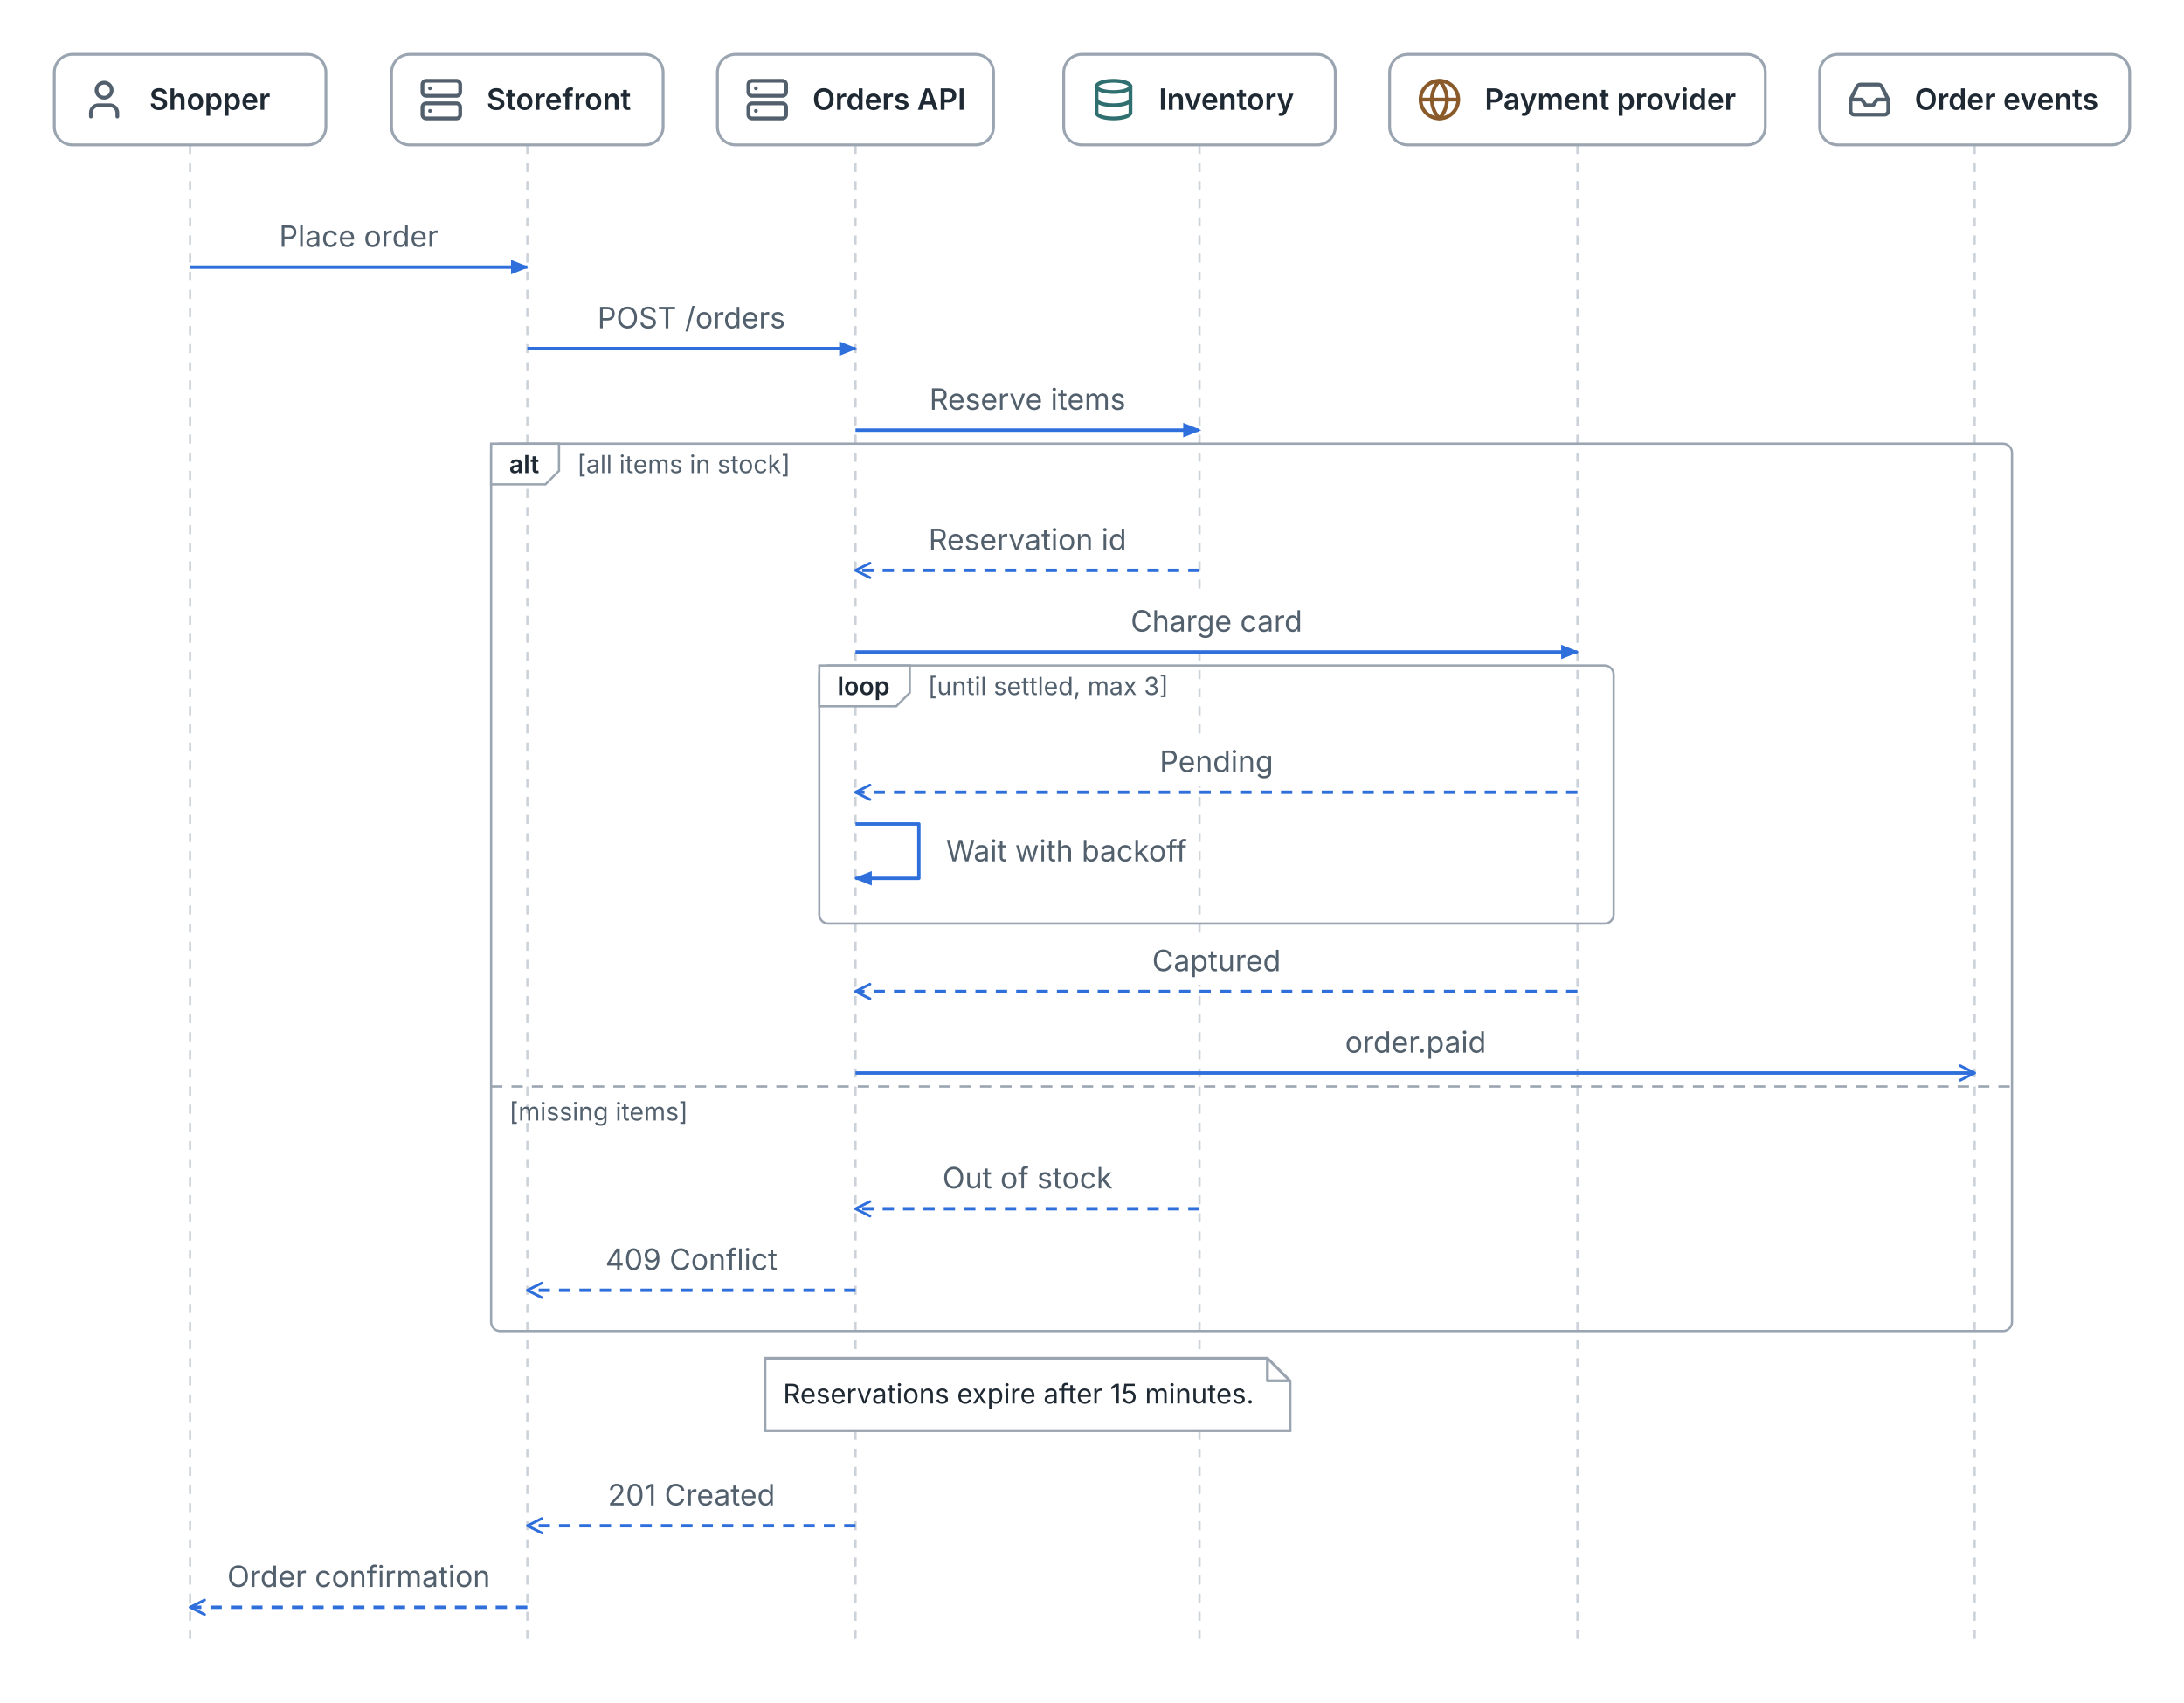
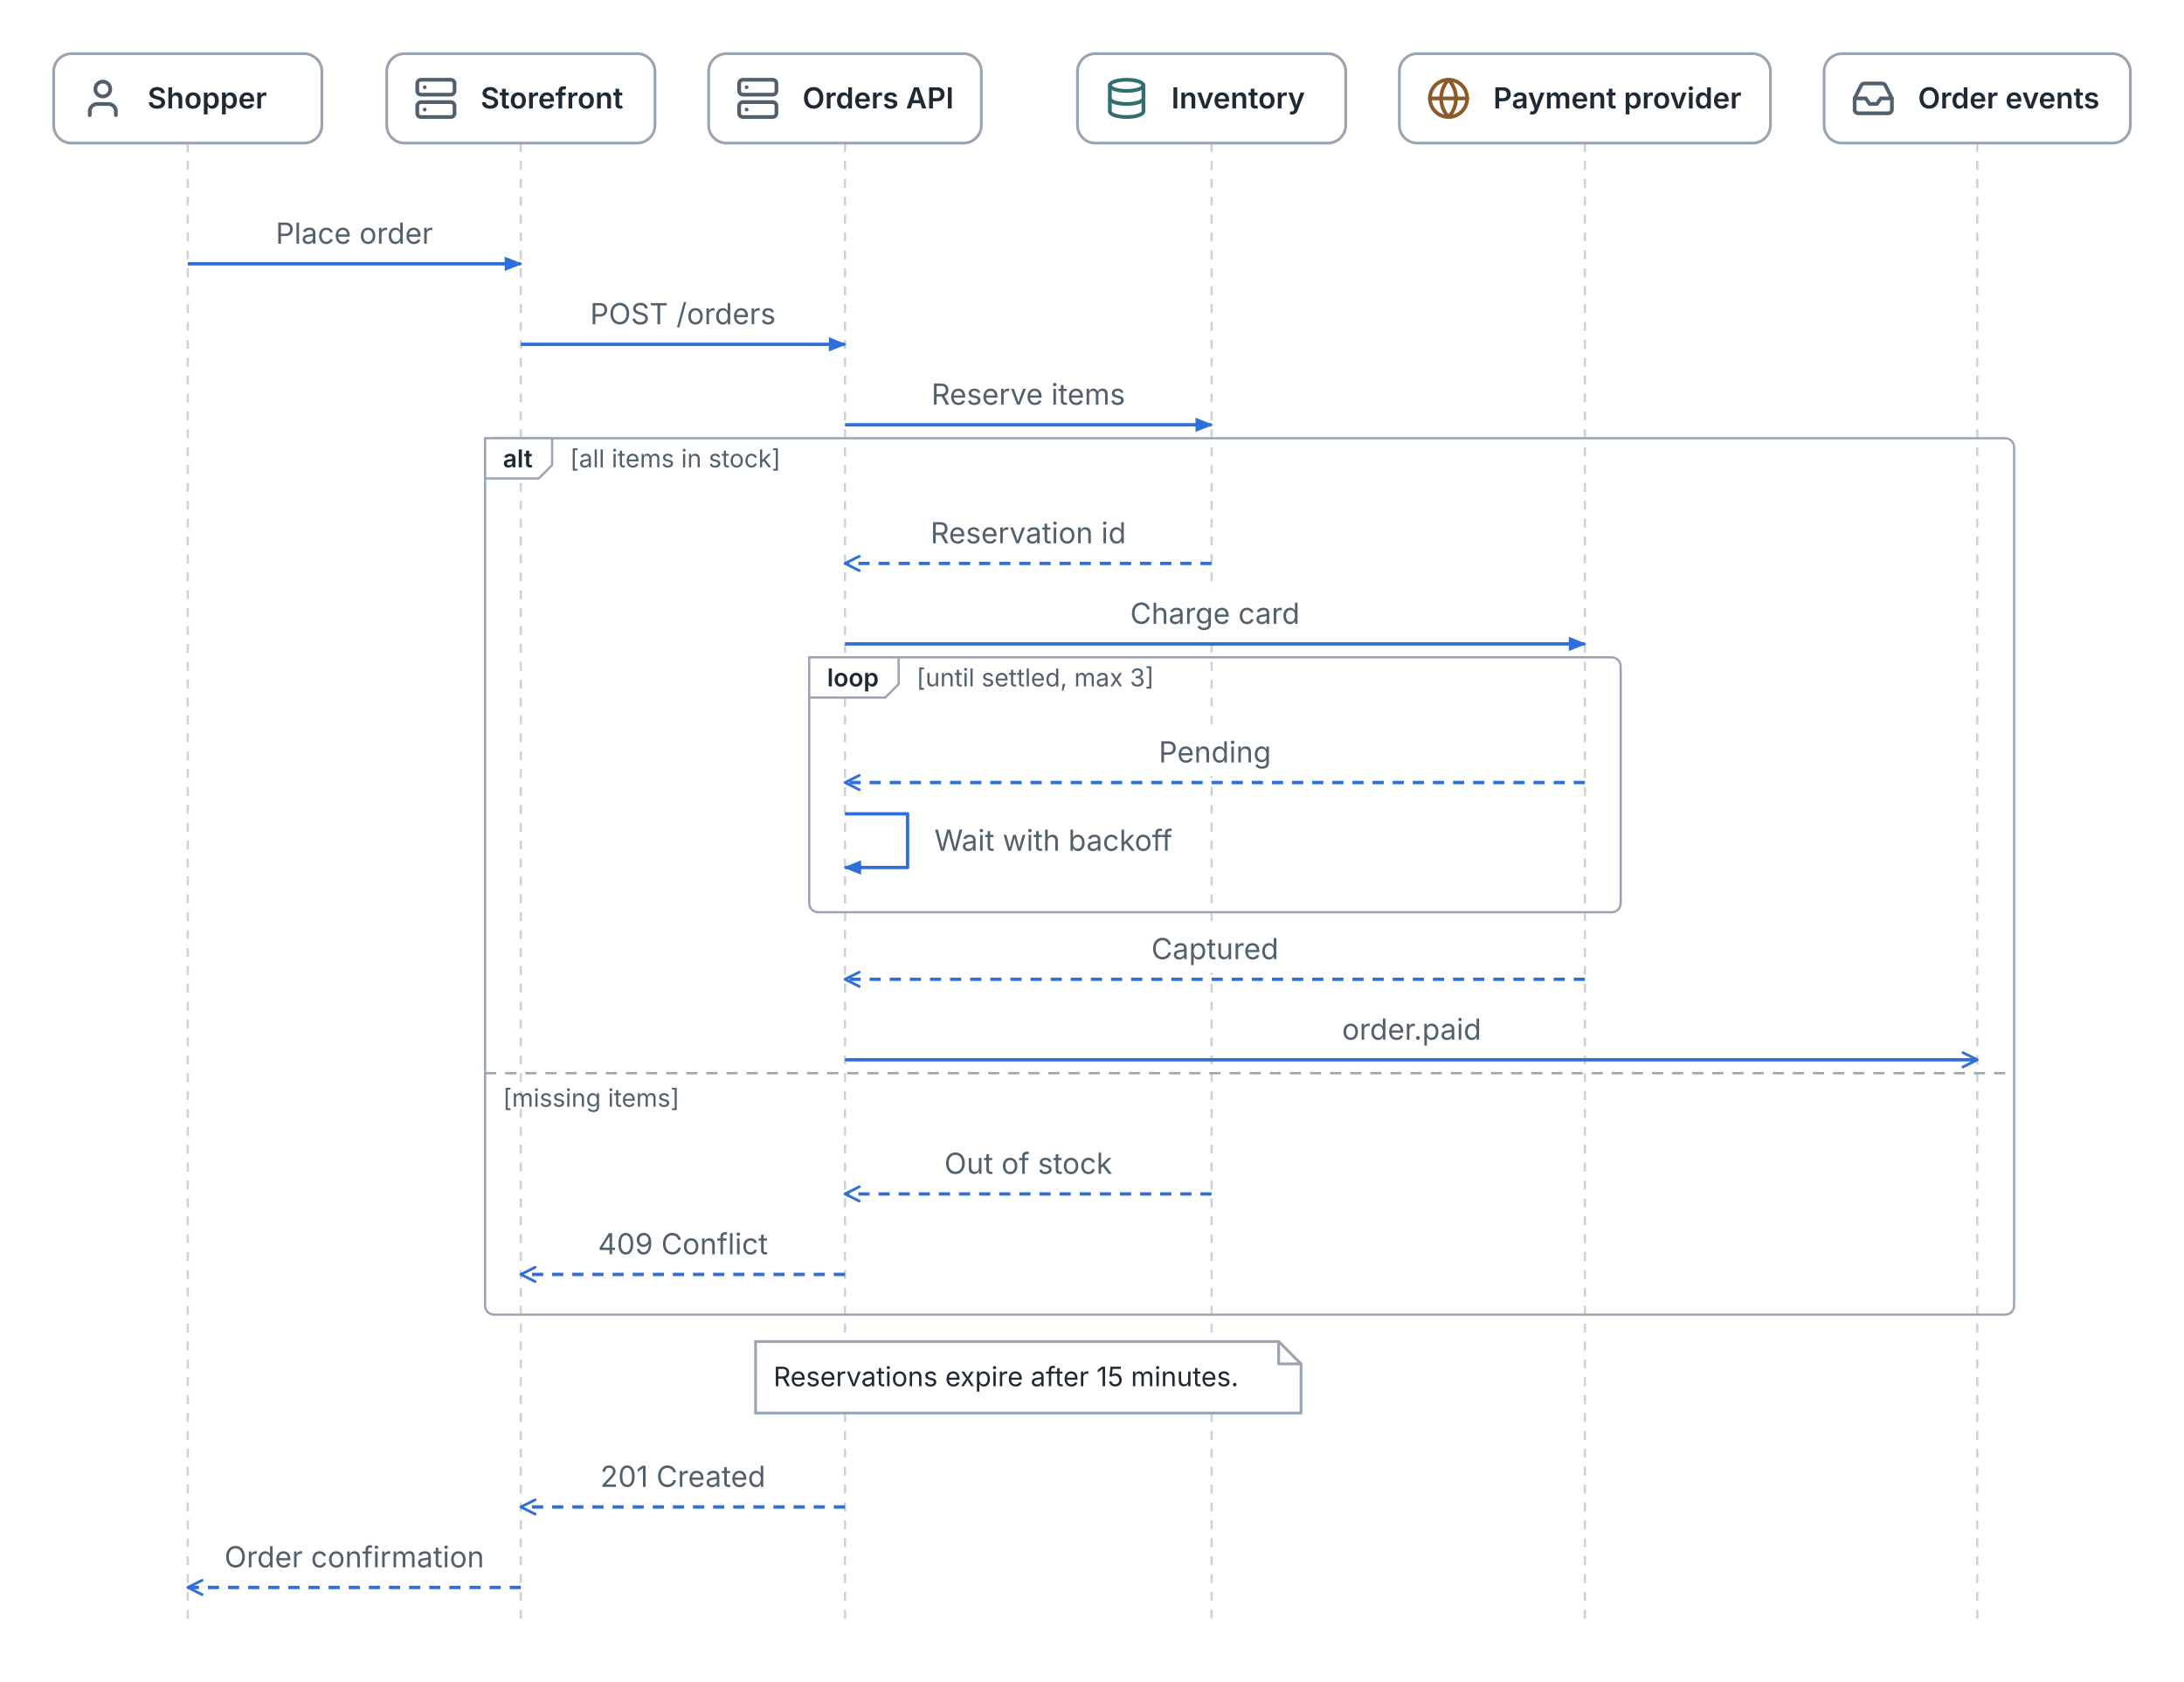
- <svg xmlns="http://www.w3.org/2000/svg" class="diagram t-seq" viewBox="0 0 965 752" role="img" aria-labelledby="t-title t-desc">
+ <svg xmlns="http://www.w3.org/2000/svg" class="diagram t-seq" viewBox="0 0 977 752" role="img" aria-labelledby="t-title t-desc">
  <defs>
    <marker id="t-arrowhead" viewBox="0 0 10 10" refX="9" refY="5" markerWidth="8" markerHeight="8" markerUnits="userSpaceOnUse" orient="auto">
      <path class="t-arrow" d="M0 1L10 5L0 9z" />
    </marker>
    <marker id="t-arrowhead-open" viewBox="0 0 10 10" refX="9" refY="5" markerWidth="8" markerHeight="8" markerUnits="userSpaceOnUse" orient="auto">
      <path class="t-arrow-open" d="M1 1L9 5L1 9" />
    </marker>
  </defs>
  <style>
.t-text { font-family: "Inter", system-ui, -apple-system, "Segoe UI", sans-serif; font-kerning: none; font-variant-ligatures: none; font-feature-settings: "kern" 0, "liga" 0, "calt" 0; fill: var(--t-text, #1f2933); }
.t-group-title { fill: var(--t-muted, #52606d); }
.t-group-box { fill: var(--t-group-fill, #f5f7fa); stroke: var(--t-group-stroke, #cbd2d9); stroke-width: 1; }
.t-node-box { fill: var(--t-node-fill, #ffffff); stroke: var(--t-node-stroke, #9aa5b1); stroke-width: 1.25; }
.t-node:focus { outline: none; }
.t-node:focus-visible .t-node-box { stroke: var(--t-accent, #2f6fdb); stroke-width: 2.5; }
.t-icon { color: var(--t-icon, #52606d); }
.t-icon-database, .t-icon-storage, .t-icon-cache { color: var(--t-icon-data, #2f6f6f); }
.t-icon-client, .t-icon-user, .t-icon-external { color: var(--t-icon-edge, #8a5a2b); }
.t-edge { fill: none; stroke: var(--t-edge, #2f6fdb); stroke-width: 1.5; stroke-linejoin: round; }
.t-edge-async { stroke-dasharray: 7 5; }
.t-edge-data { stroke-dasharray: 1.5 4.5; stroke-linecap: round; }
.t-arrow { fill: var(--t-edge, #2f6fdb); }
.t-label-bg { fill: var(--t-bg, #ffffff); stroke: none; }
.t-label { fill: var(--t-muted, #52606d); }

.t-node-inner { fill: none; }
.t-node-rule { stroke: var(--t-node-stroke, #9aa5b1); stroke-width: 1.25; }
.t-lane-band { fill: var(--t-lane-fill, transparent); stroke: none; }
.t-lane-odd .t-lane-band { fill: var(--t-lane-fill-odd, rgba(120, 130, 145, 0.08)); }
.t-lane-header { fill: var(--t-lane-header, rgba(120, 130, 145, 0.12)); stroke: none; }
.t-lane-rule { stroke: var(--t-group-stroke, #cbd2d9); stroke-width: 1; }
.t-lane-title { fill: var(--t-muted, #52606d); }

.t-lifeline { stroke: var(--t-group-stroke, #cbd2d9); stroke-width: 1; stroke-dasharray: 4 4; }
.t-frag { fill: none; stroke: var(--t-node-stroke, #9aa5b1); stroke-width: 1; }
.t-frag-tab { fill: var(--t-bg, #ffffff); stroke: var(--t-node-stroke, #9aa5b1); stroke-width: 1; }
.t-frag-divider { stroke: var(--t-node-stroke, #9aa5b1); stroke-width: 1; stroke-dasharray: 5 4; }
.t-frag-tag { fill: var(--t-text, #1f2933); }
.t-frag-guard { fill: var(--t-muted, #52606d); }
.t-note { fill: var(--t-note-fill, var(--t-group-fill, #f5f7fa)); }
.t-note-fold { fill: none; stroke: var(--t-node-stroke, #9aa5b1); stroke-width: 1.25; stroke-linejoin: round; }
.t-edge-reply { stroke-dasharray: 5 4; }
.t-seq .t-edge-async { stroke-dasharray: none; }
.t-arrow-open { fill: none; stroke: var(--t-edge, #2f6fdb); stroke-width: 1.5; stroke-linecap: round; stroke-linejoin: round; }
</style>
  <line class="t-lifeline" data-id="shopper" x1="84" y1="64" x2="84" y2="728" />
  <line class="t-lifeline" data-id="web" x1="233" y1="64" x2="233" y2="728" />
  <line class="t-lifeline" data-id="orders" x1="378" y1="64" x2="378" y2="728" />
-   <line class="t-lifeline" data-id="stock" x1="530" y1="64" x2="530" y2="728" />
-   <line class="t-lifeline" data-id="psp" x1="697" y1="64" x2="697" y2="728" />
-   <line class="t-lifeline" data-id="events" x1="872.5" y1="64" x2="872.5" y2="728" />
+   <line class="t-lifeline" data-id="stock" x1="542" y1="64" x2="542" y2="728" />
+   <line class="t-lifeline" data-id="psp" x1="709" y1="64" x2="709" y2="728" />
+   <line class="t-lifeline" data-id="events" x1="884.5" y1="64" x2="884.5" y2="728" />
  <g class="t-fragment" data-id="#f0">
-     <rect class="t-frag" x="217" y="196" width="672" height="392" rx="4" />
-     <line class="t-frag-divider" x1="217" y1="480" x2="889" y2="480" />
+     <rect class="t-frag" x="217" y="196" width="684" height="392" rx="4" />
+     <line class="t-frag-divider" x1="217" y1="480" x2="901" y2="480" />
    <text class="t-text t-frag-guard" x="225" y="495" font-size="11" font-weight="400">
      <tspan x="225" dy="0">[missing items]</tspan>
    </text>
    <path class="t-frag-tab" d="M217 196H247V208L241 214H217z" />
    <text class="t-text t-frag-tag" x="225" y="209" font-size="11" font-weight="600">
      <tspan x="225" dy="0">alt</tspan>
    </text>
    <text class="t-text t-frag-guard" x="255" y="209" font-size="11" font-weight="400">
      <tspan x="255" dy="0">[all items in stock]</tspan>
    </text>
  </g>
  <g class="t-fragment" data-id="#f1">
-     <rect class="t-frag" x="362" y="294" width="351" height="114" rx="4" />
+     <rect class="t-frag" x="362" y="294" width="363" height="114" rx="4" />
    <path class="t-frag-tab" d="M362 294H402V306L396 312H362z" />
    <text class="t-text t-frag-tag" x="370" y="307" font-size="11" font-weight="600">
      <tspan x="370" dy="0">loop</tspan>
    </text>
    <text class="t-text t-frag-guard" x="410" y="307" font-size="11" font-weight="400">
      <tspan x="410" dy="0">[until settled, max 3]</tspan>
    </text>
  </g>
  <path class="t-edge t-edge-sync" data-from="shopper" data-to="web" d="M84 118 L233 118" marker-end="url(#t-arrowhead)" data-edge="#m0" />
  <path class="t-edge t-edge-sync" data-from="web" data-to="orders" d="M233 154 L378 154" marker-end="url(#t-arrowhead)" data-edge="#m1" />
-   <path class="t-edge t-edge-sync" data-from="orders" data-to="stock" d="M378 190 L530 190" marker-end="url(#t-arrowhead)" data-edge="#m2" />
-   <path class="t-edge t-edge-reply" data-from="stock" data-to="orders" d="M530 252 L378 252" marker-end="url(#t-arrowhead-open)" data-edge="#m3" />
-   <path class="t-edge t-edge-sync" data-from="orders" data-to="psp" d="M378 288 L697 288" marker-end="url(#t-arrowhead)" data-edge="#m4" />
-   <path class="t-edge t-edge-reply" data-from="psp" data-to="orders" d="M697 350 L378 350" marker-end="url(#t-arrowhead-open)" data-edge="#m5" />
+   <path class="t-edge t-edge-sync" data-from="orders" data-to="stock" d="M378 190 L542 190" marker-end="url(#t-arrowhead)" data-edge="#m2" />
+   <path class="t-edge t-edge-reply" data-from="stock" data-to="orders" d="M542 252 L378 252" marker-end="url(#t-arrowhead-open)" data-edge="#m3" />
+   <path class="t-edge t-edge-sync" data-from="orders" data-to="psp" d="M378 288 L709 288" marker-end="url(#t-arrowhead)" data-edge="#m4" />
+   <path class="t-edge t-edge-reply" data-from="psp" data-to="orders" d="M709 350 L378 350" marker-end="url(#t-arrowhead-open)" data-edge="#m5" />
  <path class="t-edge t-edge-sync" data-from="orders" data-to="orders" d="M378 364 L406 364 L406 388 L378 388" marker-end="url(#t-arrowhead)" data-edge="#m6" />
-   <path class="t-edge t-edge-reply" data-from="psp" data-to="orders" d="M697 438 L378 438" marker-end="url(#t-arrowhead-open)" data-edge="#m7" />
-   <path class="t-edge t-edge-async" data-from="orders" data-to="events" d="M378 474 L872.5 474" marker-end="url(#t-arrowhead-open)" data-edge="#m8" />
-   <path class="t-edge t-edge-reply" data-from="stock" data-to="orders" d="M530 534 L378 534" marker-end="url(#t-arrowhead-open)" data-edge="#m9" />
+   <path class="t-edge t-edge-reply" data-from="psp" data-to="orders" d="M709 438 L378 438" marker-end="url(#t-arrowhead-open)" data-edge="#m7" />
+   <path class="t-edge t-edge-async" data-from="orders" data-to="events" d="M378 474 L884.5 474" marker-end="url(#t-arrowhead-open)" data-edge="#m8" />
+   <path class="t-edge t-edge-reply" data-from="stock" data-to="orders" d="M542 534 L378 534" marker-end="url(#t-arrowhead-open)" data-edge="#m9" />
  <path class="t-edge t-edge-reply" data-from="orders" data-to="web" d="M378 570 L233 570" marker-end="url(#t-arrowhead-open)" data-edge="#m10" />
  <path class="t-edge t-edge-reply" data-from="orders" data-to="web" d="M378 674 L233 674" marker-end="url(#t-arrowhead-open)" data-edge="#m11" />
  <path class="t-edge t-edge-reply" data-from="web" data-to="shopper" d="M233 710 L84 710" marker-end="url(#t-arrowhead-open)" data-edge="#m12" />
  <g class="t-edge-label" data-edge="#m0">
    <rect class="t-label-bg" x="119" y="94" width="79" height="21" rx="3" />
    <text class="t-text t-label" x="158.5" y="109" font-size="13" font-weight="400" text-anchor="middle">
      <tspan x="158.5" dy="0">Place order</tspan>
    </text>
  </g>
  <g class="t-edge-label" data-edge="#m1">
    <rect class="t-label-bg" x="259.5" y="130" width="92" height="21" rx="3" />
    <text class="t-text t-label" x="305.5" y="145" font-size="13" font-weight="400" text-anchor="middle">
      <tspan x="305.5" dy="0">POST /orders</tspan>
    </text>
  </g>
  <g class="t-edge-label" data-edge="#m2">
-     <rect class="t-label-bg" x="406" y="166" width="96" height="21" rx="3" />
-     <text class="t-text t-label" x="454" y="181" font-size="13" font-weight="400" text-anchor="middle">
-       <tspan x="454" dy="0">Reserve items</tspan>
+     <rect class="t-label-bg" x="412" y="166" width="96" height="21" rx="3" />
+     <text class="t-text t-label" x="460" y="181" font-size="13" font-weight="400" text-anchor="middle">
+       <tspan x="460" dy="0">Reserve items</tspan>
    </text>
  </g>
  <g class="t-edge-label" data-edge="#m3">
-     <rect class="t-label-bg" x="406" y="228" width="96" height="21" rx="3" />
-     <text class="t-text t-label" x="454" y="243" font-size="13" font-weight="400" text-anchor="middle">
-       <tspan x="454" dy="0">Reservation id</tspan>
+     <rect class="t-label-bg" x="412" y="228" width="96" height="21" rx="3" />
+     <text class="t-text t-label" x="460" y="243" font-size="13" font-weight="400" text-anchor="middle">
+       <tspan x="460" dy="0">Reservation id</tspan>
    </text>
  </g>
  <g class="t-edge-label" data-edge="#m4">
-     <rect class="t-label-bg" x="495" y="264" width="85" height="21" rx="3" />
-     <text class="t-text t-label" x="537.5" y="279" font-size="13" font-weight="400" text-anchor="middle">
-       <tspan x="537.5" dy="0">Charge card</tspan>
+     <rect class="t-label-bg" x="501" y="264" width="85" height="21" rx="3" />
+     <text class="t-text t-label" x="543.5" y="279" font-size="13" font-weight="400" text-anchor="middle">
+       <tspan x="543.5" dy="0">Charge card</tspan>
    </text>
  </g>
  <g class="t-edge-label" data-edge="#m5">
-     <rect class="t-label-bg" x="508" y="326" width="59" height="21" rx="3" />
-     <text class="t-text t-label" x="537.5" y="341" font-size="13" font-weight="400" text-anchor="middle">
-       <tspan x="537.5" dy="0">Pending</tspan>
+     <rect class="t-label-bg" x="514" y="326" width="59" height="21" rx="3" />
+     <text class="t-text t-label" x="543.5" y="341" font-size="13" font-weight="400" text-anchor="middle">
+       <tspan x="543.5" dy="0">Pending</tspan>
    </text>
  </g>
  <g class="t-edge-label" data-edge="#m6">
    <rect class="t-label-bg" x="414" y="365.5" width="116" height="21" rx="3" />
    <text class="t-text t-label" x="418" y="380.5" font-size="13" font-weight="400">
      <tspan x="418" dy="0">Wait with backoff</tspan>
    </text>
  </g>
  <g class="t-edge-label" data-edge="#m7">
-     <rect class="t-label-bg" x="504.5" y="414" width="66" height="21" rx="3" />
-     <text class="t-text t-label" x="537.5" y="429" font-size="13" font-weight="400" text-anchor="middle">
-       <tspan x="537.5" dy="0">Captured</tspan>
+     <rect class="t-label-bg" x="510.5" y="414" width="66" height="21" rx="3" />
+     <text class="t-text t-label" x="543.5" y="429" font-size="13" font-weight="400" text-anchor="middle">
+       <tspan x="543.5" dy="0">Captured</tspan>
    </text>
  </g>
  <g class="t-edge-label" data-edge="#m8">
-     <rect class="t-label-bg" x="589.5" y="450" width="72" height="21" rx="3" />
-     <text class="t-text t-label" x="625.5" y="465" font-size="13" font-weight="400" text-anchor="middle">
-       <tspan x="625.5" dy="0">order.paid</tspan>
+     <rect class="t-label-bg" x="595.5" y="450" width="72" height="21" rx="3" />
+     <text class="t-text t-label" x="631.5" y="465" font-size="13" font-weight="400" text-anchor="middle">
+       <tspan x="631.5" dy="0">order.paid</tspan>
    </text>
  </g>
  <g class="t-edge-label" data-edge="#m9">
-     <rect class="t-label-bg" x="412" y="510" width="84" height="21" rx="3" />
-     <text class="t-text t-label" x="454" y="525" font-size="13" font-weight="400" text-anchor="middle">
-       <tspan x="454" dy="0">Out of stock</tspan>
+     <rect class="t-label-bg" x="418" y="510" width="84" height="21" rx="3" />
+     <text class="t-text t-label" x="460" y="525" font-size="13" font-weight="400" text-anchor="middle">
+       <tspan x="460" dy="0">Out of stock</tspan>
    </text>
  </g>
  <g class="t-edge-label" data-edge="#m10">
    <rect class="t-label-bg" x="263" y="546" width="85" height="21" rx="3" />
    <text class="t-text t-label" x="305.5" y="561" font-size="13" font-weight="400" text-anchor="middle">
      <tspan x="305.5" dy="0">409 Conflict</tspan>
    </text>
  </g>
  <g class="t-edge-label" data-edge="#m11">
    <rect class="t-label-bg" x="264" y="650" width="83" height="21" rx="3" />
    <text class="t-text t-label" x="305.5" y="665" font-size="13" font-weight="400" text-anchor="middle">
      <tspan x="305.5" dy="0">201 Created</tspan>
    </text>
  </g>
  <g class="t-edge-label" data-edge="#m12">
    <rect class="t-label-bg" x="96" y="686" width="125" height="21" rx="3" />
    <text class="t-text t-label" x="158.5" y="701" font-size="13" font-weight="400" text-anchor="middle">
      <tspan x="158.5" dy="0">Order confirmation</tspan>
    </text>
  </g>
  <g class="t-node" data-id="shopper" data-kind="actor" tabindex="0">
    <rect class="t-node-box" x="24" y="24" width="120" height="40" rx="8" />
    <svg class="t-icon t-icon-actor" x="36" y="34" width="20" height="20" viewBox="0 0 24 24" fill="none" stroke="currentColor" stroke-width="2" stroke-linecap="round" stroke-linejoin="round">
      <path d="M19 21v-2a4 4 0 0 0-4-4H9a4 4 0 0 0-4 4v2" />
      <circle cx="12" cy="7" r="4" />
    </svg>
    <text class="t-text t-node-label" x="66" y="48.5" font-size="13" font-weight="600">
      <tspan x="66" dy="0">Shopper</tspan>
    </text>
  </g>
  <g class="t-node" data-id="web" data-kind="service" tabindex="0">
    <rect class="t-node-box" x="173" y="24" width="120" height="40" rx="8" />
    <svg class="t-icon t-icon-service" x="185" y="34" width="20" height="20" viewBox="0 0 24 24" fill="none" stroke="currentColor" stroke-width="2" stroke-linecap="round" stroke-linejoin="round">
      <rect width="20" height="8" x="2" y="2" rx="2" ry="2" />
      <rect width="20" height="8" x="2" y="14" rx="2" ry="2" />
      <line x1="6" x2="6.01" y1="6" y2="6" />
      <line x1="6" x2="6.01" y1="18" y2="18" />
    </svg>
    <text class="t-text t-node-label" x="215" y="48.5" font-size="13" font-weight="600">
      <tspan x="215" dy="0">Storefront</tspan>
    </text>
  </g>
  <g class="t-node" data-id="orders" data-kind="service" tabindex="0">
    <rect class="t-node-box" x="317" y="24" width="122" height="40" rx="8" />
    <svg class="t-icon t-icon-service" x="329" y="34" width="20" height="20" viewBox="0 0 24 24" fill="none" stroke="currentColor" stroke-width="2" stroke-linecap="round" stroke-linejoin="round">
      <rect width="20" height="8" x="2" y="2" rx="2" ry="2" />
      <rect width="20" height="8" x="2" y="14" rx="2" ry="2" />
      <line x1="6" x2="6.01" y1="6" y2="6" />
      <line x1="6" x2="6.01" y1="18" y2="18" />
    </svg>
    <text class="t-text t-node-label" x="359" y="48.5" font-size="13" font-weight="600">
      <tspan x="359" dy="0">Orders API</tspan>
    </text>
  </g>
  <g class="t-node" data-id="stock" data-kind="database" tabindex="0">
-     <rect class="t-node-box" x="470" y="24" width="120" height="40" rx="8" />
-     <svg class="t-icon t-icon-database" x="482" y="34" width="20" height="20" viewBox="0 0 24 24" fill="none" stroke="currentColor" stroke-width="2" stroke-linecap="round" stroke-linejoin="round">
+     <rect class="t-node-box" x="482" y="24" width="120" height="40" rx="8" />
+     <svg class="t-icon t-icon-database" x="494" y="34" width="20" height="20" viewBox="0 0 24 24" fill="none" stroke="currentColor" stroke-width="2" stroke-linecap="round" stroke-linejoin="round">
      <ellipse cx="12" cy="5" rx="9" ry="3" />
      <path d="M3 5V19A9 3 0 0 0 21 19V5" />
      <path d="M3 12A9 3 0 0 0 21 12" />
    </svg>
-     <text class="t-text t-node-label" x="512" y="48.5" font-size="13" font-weight="600">
-       <tspan x="512" dy="0">Inventory</tspan>
+     <text class="t-text t-node-label" x="524" y="48.5" font-size="13" font-weight="600">
+       <tspan x="524" dy="0">Inventory</tspan>
    </text>
  </g>
  <g class="t-node" data-id="psp" data-kind="external" tabindex="0">
-     <rect class="t-node-box" x="614" y="24" width="166" height="40" rx="8" />
-     <svg class="t-icon t-icon-external" x="626" y="34" width="20" height="20" viewBox="0 0 24 24" fill="none" stroke="currentColor" stroke-width="2" stroke-linecap="round" stroke-linejoin="round">
+     <rect class="t-node-box" x="626" y="24" width="166" height="40" rx="8" />
+     <svg class="t-icon t-icon-external" x="638" y="34" width="20" height="20" viewBox="0 0 24 24" fill="none" stroke="currentColor" stroke-width="2" stroke-linecap="round" stroke-linejoin="round">
      <circle cx="12" cy="12" r="10" />
      <path d="M12 2a14.5 14.5 0 0 0 0 20 14.5 14.5 0 0 0 0-20" />
      <path d="M2 12h20" />
    </svg>
-     <text class="t-text t-node-label" x="656" y="48.5" font-size="13" font-weight="600">
-       <tspan x="656" dy="0">Payment provider</tspan>
+     <text class="t-text t-node-label" x="668" y="48.5" font-size="13" font-weight="600">
+       <tspan x="668" dy="0">Payment provider</tspan>
    </text>
  </g>
  <g class="t-node" data-id="events" data-kind="queue" tabindex="0">
-     <rect class="t-node-box" x="804" y="24" width="137" height="40" rx="8" />
-     <svg class="t-icon t-icon-queue" x="816" y="34" width="20" height="20" viewBox="0 0 24 24" fill="none" stroke="currentColor" stroke-width="2" stroke-linecap="round" stroke-linejoin="round">
+     <rect class="t-node-box" x="816" y="24" width="137" height="40" rx="8" />
+     <svg class="t-icon t-icon-queue" x="828" y="34" width="20" height="20" viewBox="0 0 24 24" fill="none" stroke="currentColor" stroke-width="2" stroke-linecap="round" stroke-linejoin="round">
      <polyline points="22 12 16 12 14 15 10 15 8 12 2 12" />
      <path d="M5.45 5.11 2 12v6a2 2 0 0 0 2 2h16a2 2 0 0 0 2-2v-6l-3.45-6.89A2 2 0 0 0 16.76 4H7.24a2 2 0 0 0-1.79 1.11z" />
    </svg>
-     <text class="t-text t-node-label" x="846" y="48.5" font-size="13" font-weight="600">
-       <tspan x="846" dy="0">Order events</tspan>
+     <text class="t-text t-node-label" x="858" y="48.5" font-size="13" font-weight="600">
+       <tspan x="858" dy="0">Order events</tspan>
    </text>
  </g>
  <g class="t-node t-shape-note" data-id="#n0" data-kind="note" tabindex="0">
-     <polygon class="t-node-box t-note" points="338,600 560,600 570,610 570,632 338,632" />
-     <path class="t-note-fold" d="M560 600V610H570" />
+     <polygon class="t-node-box t-note" points="338,600 572,600 582,610 582,632 338,632" />
+     <path class="t-note-fold" d="M572 600V610H582" />
    <text class="t-text t-node-label" x="346" y="620" font-size="12" font-weight="400">
      <tspan x="346" dy="0">Reservations expire after 15 minutes.</tspan>
    </text>
  </g>
</svg>
